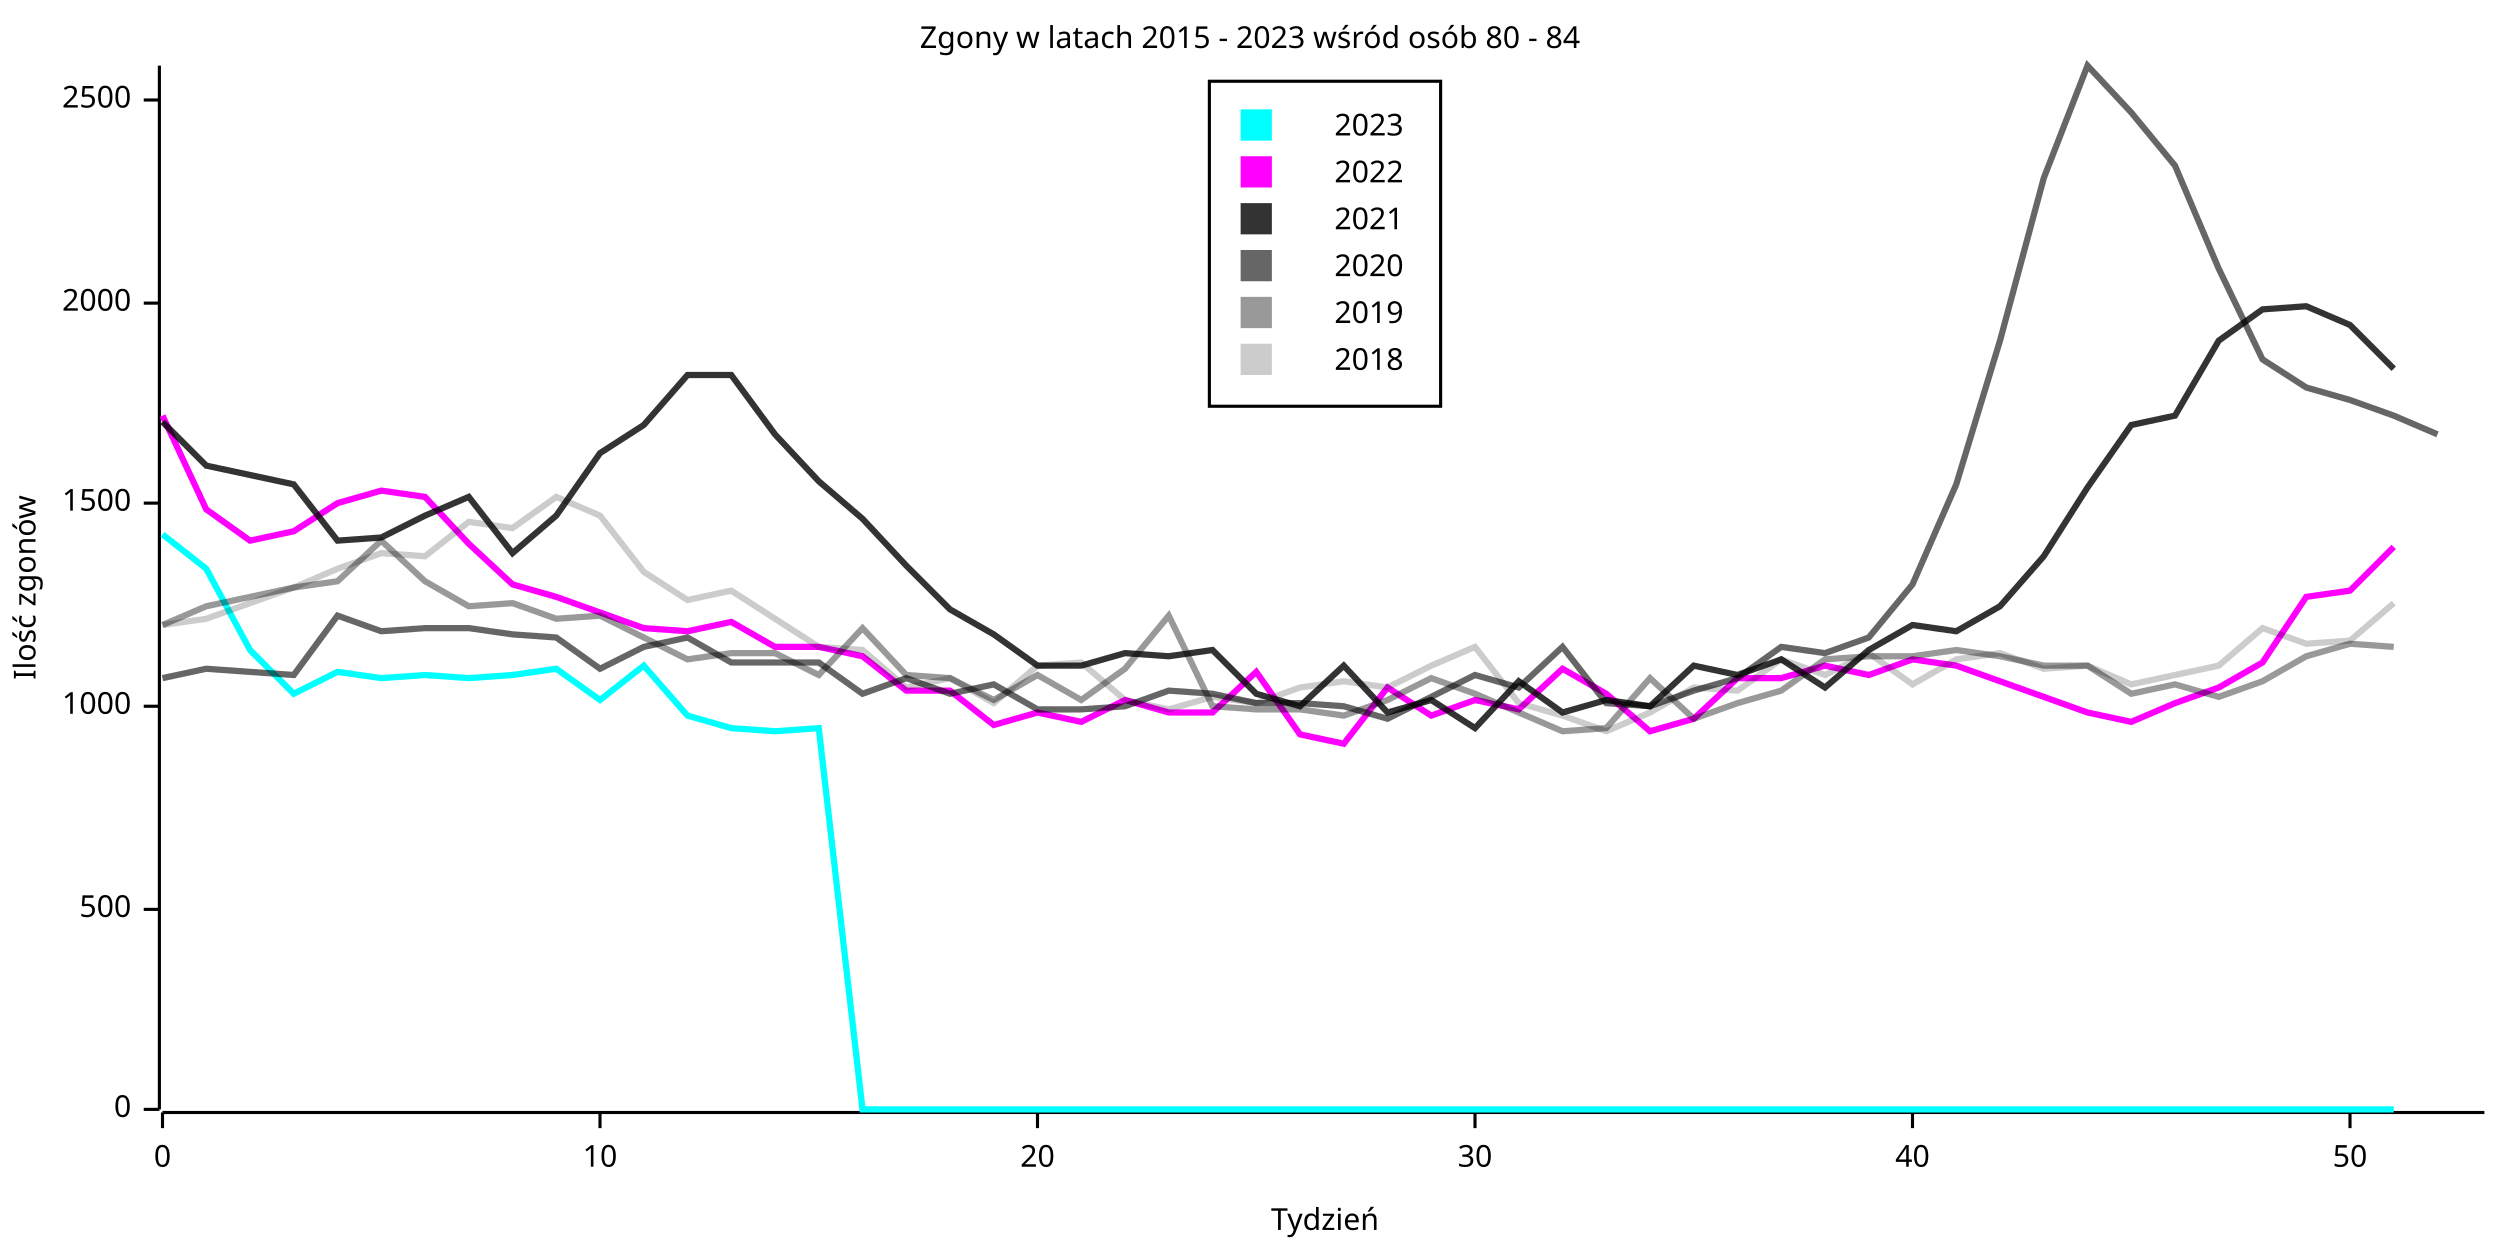
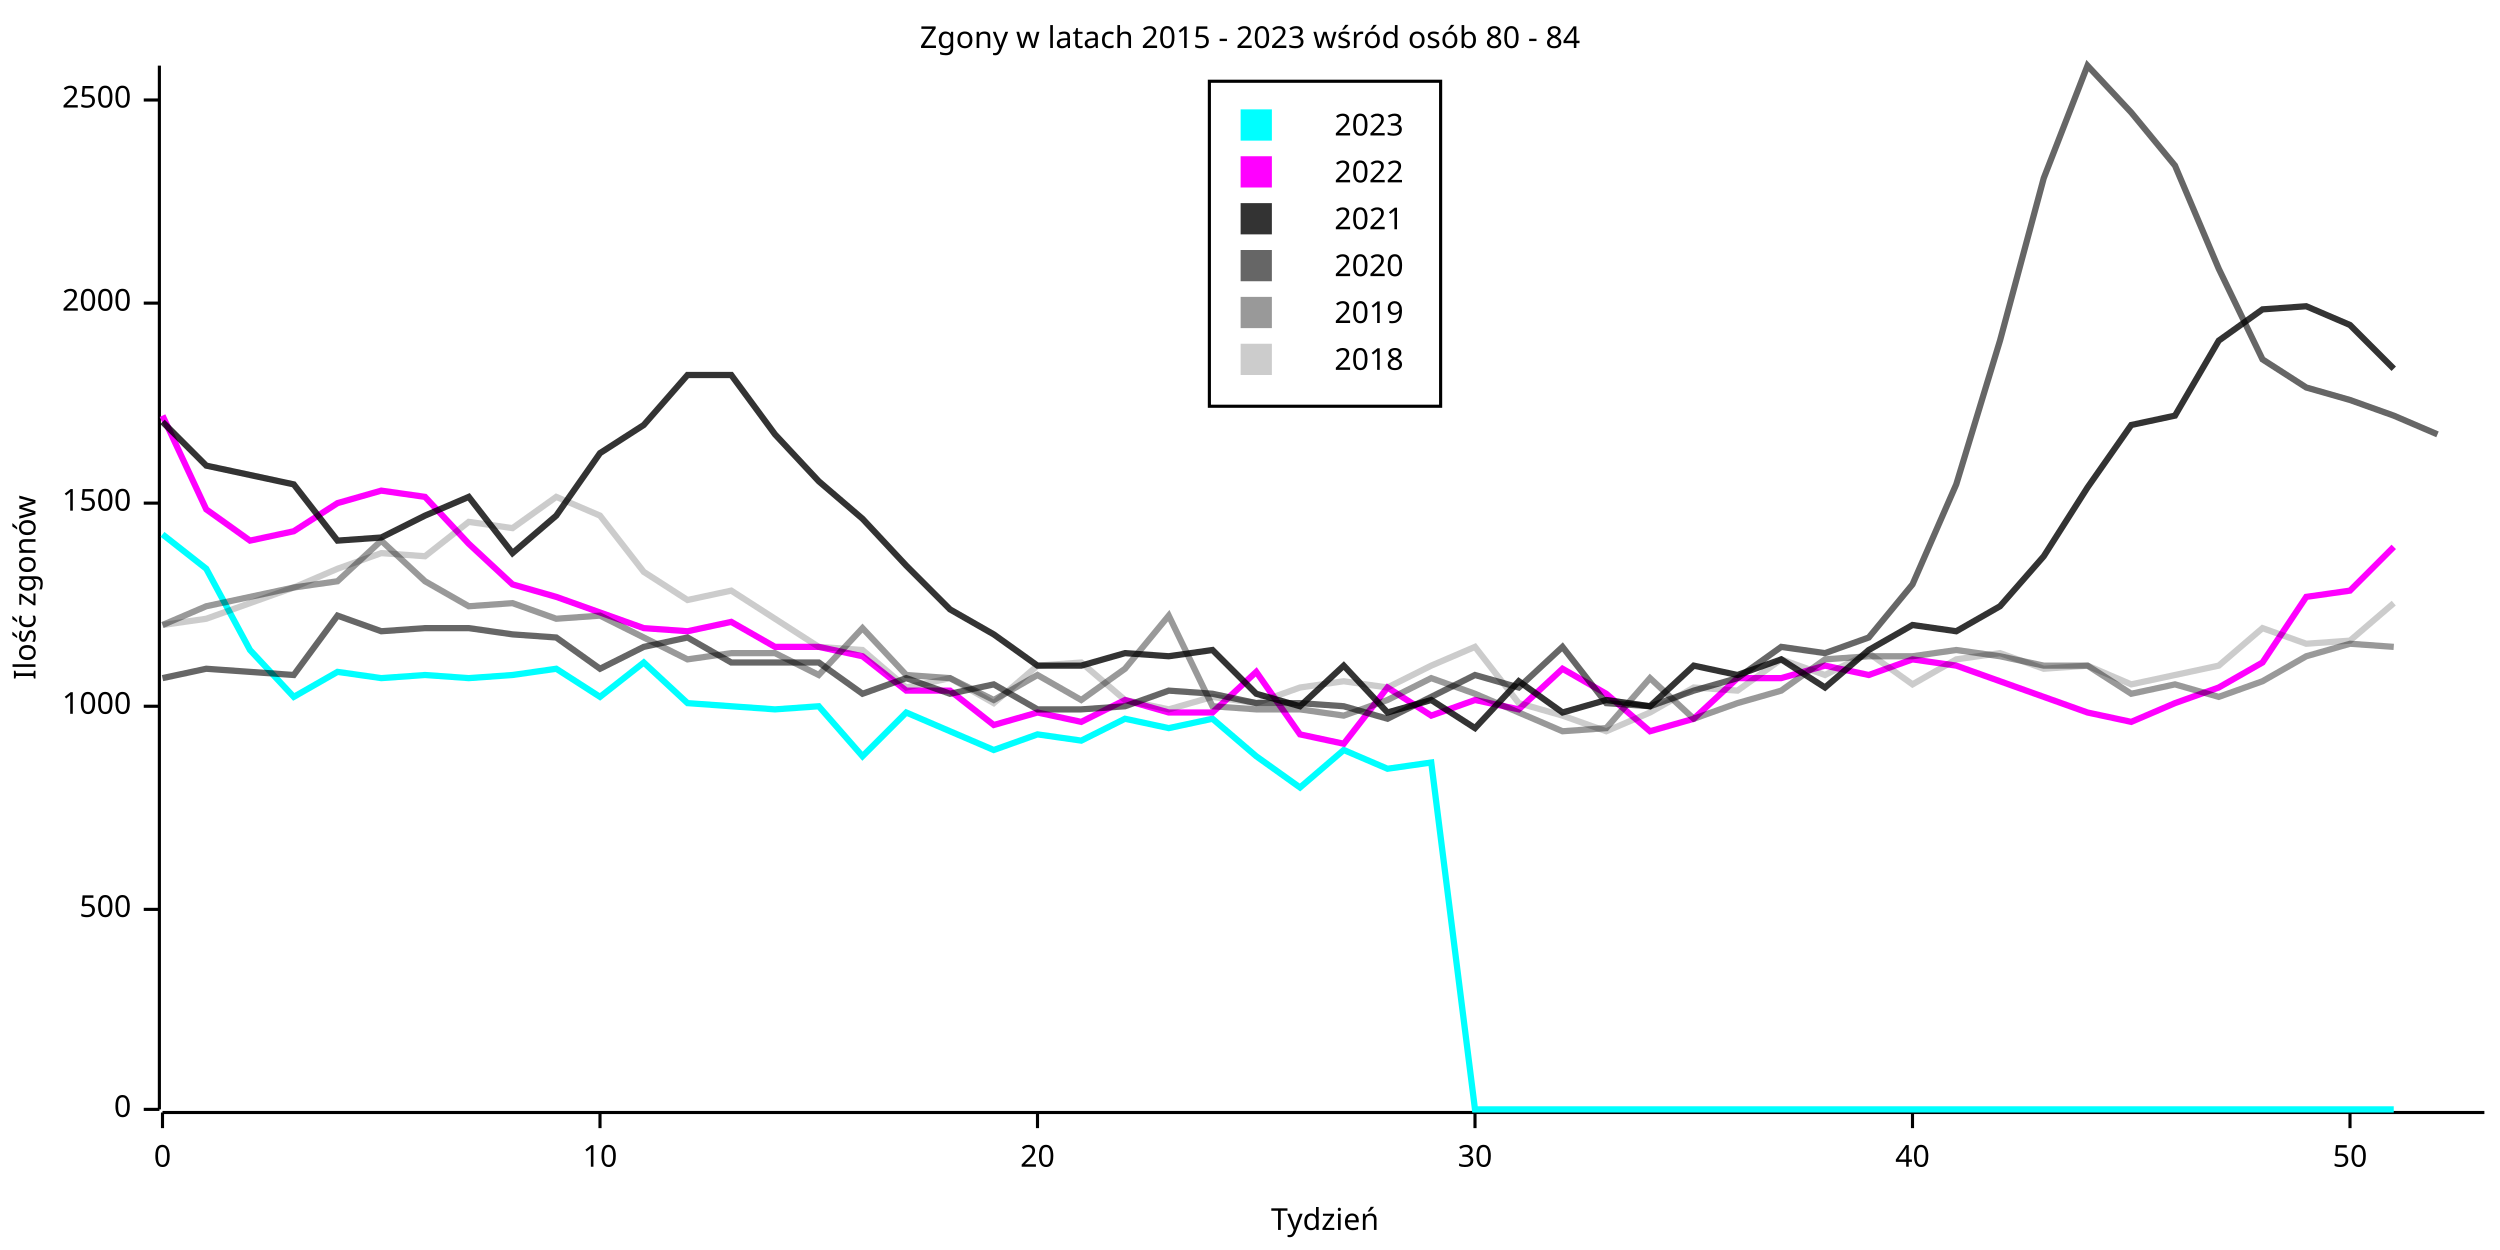
<svg xmlns="http://www.w3.org/2000/svg" width="800" height="400" viewBox="0 0 800 400">
  <rect x="0" y="0" width="800" height="400" opacity="1" fill="#FFFFFF" stroke="none" />
  <text x="400" y="8" dy="0.76em" text-anchor="middle" font-family="sans-serif" font-size="9.677" opacity="1" fill="#000000">
Zgony w latach 2015 - 2023 wśród osób 80 - 84
</text>
  <text x="4" y="188" dy="0.76em" text-anchor="middle" font-family="sans-serif" font-size="9.677" opacity="1" fill="#000000" transform="rotate(270, 4, 188)">
Ilość zgonów
</text>
  <text x="424" y="396" dy="-0.5ex" text-anchor="middle" font-family="sans-serif" font-size="9.677" opacity="1" fill="#000000">
Tydzień
</text>
  <polyline fill="none" opacity="1" stroke="#000000" stroke-width="1" points="51,21 51,355 " />
  <text x="42" y="355" dy="0.5ex" text-anchor="end" font-family="sans-serif" font-size="9.677" opacity="1" fill="#000000">
0
</text>
  <polyline fill="none" opacity="1" stroke="#000000" stroke-width="1" points="46,355 51,355 " />
  <text x="42" y="291" dy="0.5ex" text-anchor="end" font-family="sans-serif" font-size="9.677" opacity="1" fill="#000000">
500
</text>
  <polyline fill="none" opacity="1" stroke="#000000" stroke-width="1" points="46,291 51,291 " />
  <text x="42" y="226" dy="0.5ex" text-anchor="end" font-family="sans-serif" font-size="9.677" opacity="1" fill="#000000">
1000
</text>
  <polyline fill="none" opacity="1" stroke="#000000" stroke-width="1" points="46,226 51,226 " />
  <text x="42" y="161" dy="0.5ex" text-anchor="end" font-family="sans-serif" font-size="9.677" opacity="1" fill="#000000">
1500
</text>
  <polyline fill="none" opacity="1" stroke="#000000" stroke-width="1" points="46,161 51,161 " />
  <text x="42" y="97" dy="0.5ex" text-anchor="end" font-family="sans-serif" font-size="9.677" opacity="1" fill="#000000">
2000
</text>
  <polyline fill="none" opacity="1" stroke="#000000" stroke-width="1" points="46,97 51,97 " />
  <text x="42" y="32" dy="0.5ex" text-anchor="end" font-family="sans-serif" font-size="9.677" opacity="1" fill="#000000">
2500
</text>
  <polyline fill="none" opacity="1" stroke="#000000" stroke-width="1" points="46,32 51,32 " />
  <polyline fill="none" opacity="1" stroke="#000000" stroke-width="1" points="52,356 795,356 " />
  <text x="52" y="366" dy="0.76em" text-anchor="middle" font-family="sans-serif" font-size="9.677" opacity="1" fill="#000000">
0
</text>
  <polyline fill="none" opacity="1" stroke="#000000" stroke-width="1" points="52,356 52,361 " />
  <text x="192" y="366" dy="0.76em" text-anchor="middle" font-family="sans-serif" font-size="9.677" opacity="1" fill="#000000">
10
</text>
  <polyline fill="none" opacity="1" stroke="#000000" stroke-width="1" points="192,356 192,361 " />
  <text x="332" y="366" dy="0.76em" text-anchor="middle" font-family="sans-serif" font-size="9.677" opacity="1" fill="#000000">
20
</text>
  <polyline fill="none" opacity="1" stroke="#000000" stroke-width="1" points="332,356 332,361 " />
  <text x="472" y="366" dy="0.76em" text-anchor="middle" font-family="sans-serif" font-size="9.677" opacity="1" fill="#000000">
30
</text>
  <polyline fill="none" opacity="1" stroke="#000000" stroke-width="1" points="472,356 472,361 " />
  <text x="612" y="366" dy="0.76em" text-anchor="middle" font-family="sans-serif" font-size="9.677" opacity="1" fill="#000000">
40
</text>
  <polyline fill="none" opacity="1" stroke="#000000" stroke-width="1" points="612,356 612,361 " />
  <text x="752" y="366" dy="0.76em" text-anchor="middle" font-family="sans-serif" font-size="9.677" opacity="1" fill="#000000">
50
</text>
  <polyline fill="none" opacity="1" stroke="#000000" stroke-width="1" points="752,356 752,361 " />
-   <polyline fill="none" opacity="1" stroke="#00FFFF" stroke-width="2" points="52,171 66,182 80,208 94,222 108,215 122,217 136,216 150,217 164,216 178,214 192,224 206,213 220,229 234,233 248,234 262,233 276,355 290,355 304,355 318,355 332,355 346,355 360,355 374,355 388,355 402,355 416,355 430,355 444,355 458,355 472,355 486,355 500,355 514,355 528,355 542,355 556,355 570,355 584,355 598,355 612,355 626,355 640,355 654,355 668,355 682,355 696,355 710,355 724,355 738,355 752,355 766,355 " />
+   <polyline fill="none" opacity="1" stroke="#00FFFF" stroke-width="2" points="52,171 66,182 80,208 94,223 108,215 122,217 136,216 150,217 164,216 178,214 192,223 206,212 220,225 234,226 248,227 262,226 276,242 290,228 304,234 318,240 332,235 346,237 360,230 374,233 388,230 402,242 416,252 430,240 444,246 458,244 472,355 486,355 500,355 514,355 528,355 542,355 556,355 570,355 584,355 598,355 612,355 626,355 640,355 654,355 668,355 682,355 696,355 710,355 724,355 738,355 752,355 766,355 " />
  <polyline fill="none" opacity="1" stroke="#FF00FF" stroke-width="2" points="52,133 66,163 80,173 94,170 108,161 122,157 136,159 150,174 164,187 178,191 192,196 206,201 220,202 234,199 248,207 262,207 276,210 290,221 304,221 318,232 332,228 346,231 360,224 374,228 388,228 402,215 416,235 430,238 444,220 458,229 472,224 486,227 500,214 514,222 528,234 542,230 556,217 570,217 584,213 598,216 612,211 626,213 640,218 654,223 668,228 682,231 696,225 710,220 724,212 738,191 752,189 766,175 " />
  <polyline fill="none" opacity="0.8" stroke="#000000" stroke-width="2" points="52,135 66,149 80,152 94,155 108,173 122,172 136,165 150,159 164,177 178,165 192,145 206,136 220,120 234,120 248,139 262,154 276,166 290,181 304,195 318,203 332,213 346,213 360,209 374,210 388,208 402,222 416,226 430,213 444,228 458,224 472,233 486,218 500,228 514,224 528,226 542,213 556,216 570,211 584,220 598,208 612,200 626,202 640,194 654,178 668,156 682,136 696,133 710,109 724,99 738,98 752,104 766,118 " />
  <polyline fill="none" opacity="0.6" stroke="#000000" stroke-width="2" points="52,217 66,214 80,215 94,216 108,197 122,202 136,201 150,201 164,203 178,204 192,214 206,207 220,204 234,212 248,212 262,212 276,222 290,217 304,222 318,219 332,227 346,227 360,226 374,221 388,222 402,225 416,225 430,226 444,230 458,223 472,216 486,220 500,207 514,225 528,226 542,221 556,217 570,207 584,209 598,204 612,187 626,155 640,109 654,57 668,21 682,36 696,53 710,86 724,115 738,124 752,128 766,133 780,139 " />
  <polyline fill="none" opacity="0.4" stroke="#000000" stroke-width="2" points="52,200 66,194 80,191 94,188 108,186 122,173 136,186 150,194 164,193 178,198 192,197 206,204 220,211 234,209 248,209 262,216 276,201 290,216 304,217 318,224 332,216 346,224 360,214 374,197 388,226 402,227 416,227 430,229 444,224 458,217 472,222 486,228 500,234 514,233 528,217 542,230 556,225 570,221 584,211 598,210 612,210 626,208 640,210 654,213 668,213 682,222 696,219 710,223 724,218 738,210 752,206 766,207 " />
  <polyline fill="none" opacity="0.2" stroke="#000000" stroke-width="2" points="52,200 66,198 80,193 94,188 108,182 122,177 136,178 150,167 164,169 178,159 192,165 206,183 220,192 234,189 248,198 262,207 276,208 290,220 304,217 318,225 332,213 346,212 360,224 374,227 388,223 402,225 416,220 430,218 444,220 458,213 472,207 486,225 500,229 514,234 528,228 542,220 556,221 570,211 584,216 598,209 612,219 626,211 640,209 654,214 668,213 682,219 696,216 710,213 724,201 738,206 752,205 766,193 " />
  <rect x="387" y="26" width="74" height="104" opacity="1" fill="none" stroke="#000000" />
  <text x="427" y="36" dy="0.76em" text-anchor="start" font-family="sans-serif" font-size="9.677" opacity="1" fill="#000000">
2023
</text>
  <text x="427" y="51" dy="0.76em" text-anchor="start" font-family="sans-serif" font-size="9.677" opacity="1" fill="#000000">
2022
</text>
  <text x="427" y="66" dy="0.76em" text-anchor="start" font-family="sans-serif" font-size="9.677" opacity="1" fill="#000000">
2021
</text>
  <text x="427" y="81" dy="0.76em" text-anchor="start" font-family="sans-serif" font-size="9.677" opacity="1" fill="#000000">
2020
</text>
  <text x="427" y="96" dy="0.76em" text-anchor="start" font-family="sans-serif" font-size="9.677" opacity="1" fill="#000000">
2019
</text>
  <text x="427" y="111" dy="0.76em" text-anchor="start" font-family="sans-serif" font-size="9.677" opacity="1" fill="#000000">
2018
</text>
  <rect x="397" y="35" width="10" height="10" opacity="1" fill="#00FFFF" stroke="none" />
  <rect x="397" y="50" width="10" height="10" opacity="1" fill="#FF00FF" stroke="none" />
  <rect x="397" y="65" width="10" height="10" opacity="0.8" fill="#000000" stroke="none" />
  <rect x="397" y="80" width="10" height="10" opacity="0.6" fill="#000000" stroke="none" />
  <rect x="397" y="95" width="10" height="10" opacity="0.4" fill="#000000" stroke="none" />
  <rect x="397" y="110" width="10" height="10" opacity="0.2" fill="#000000" stroke="none" />
</svg>
